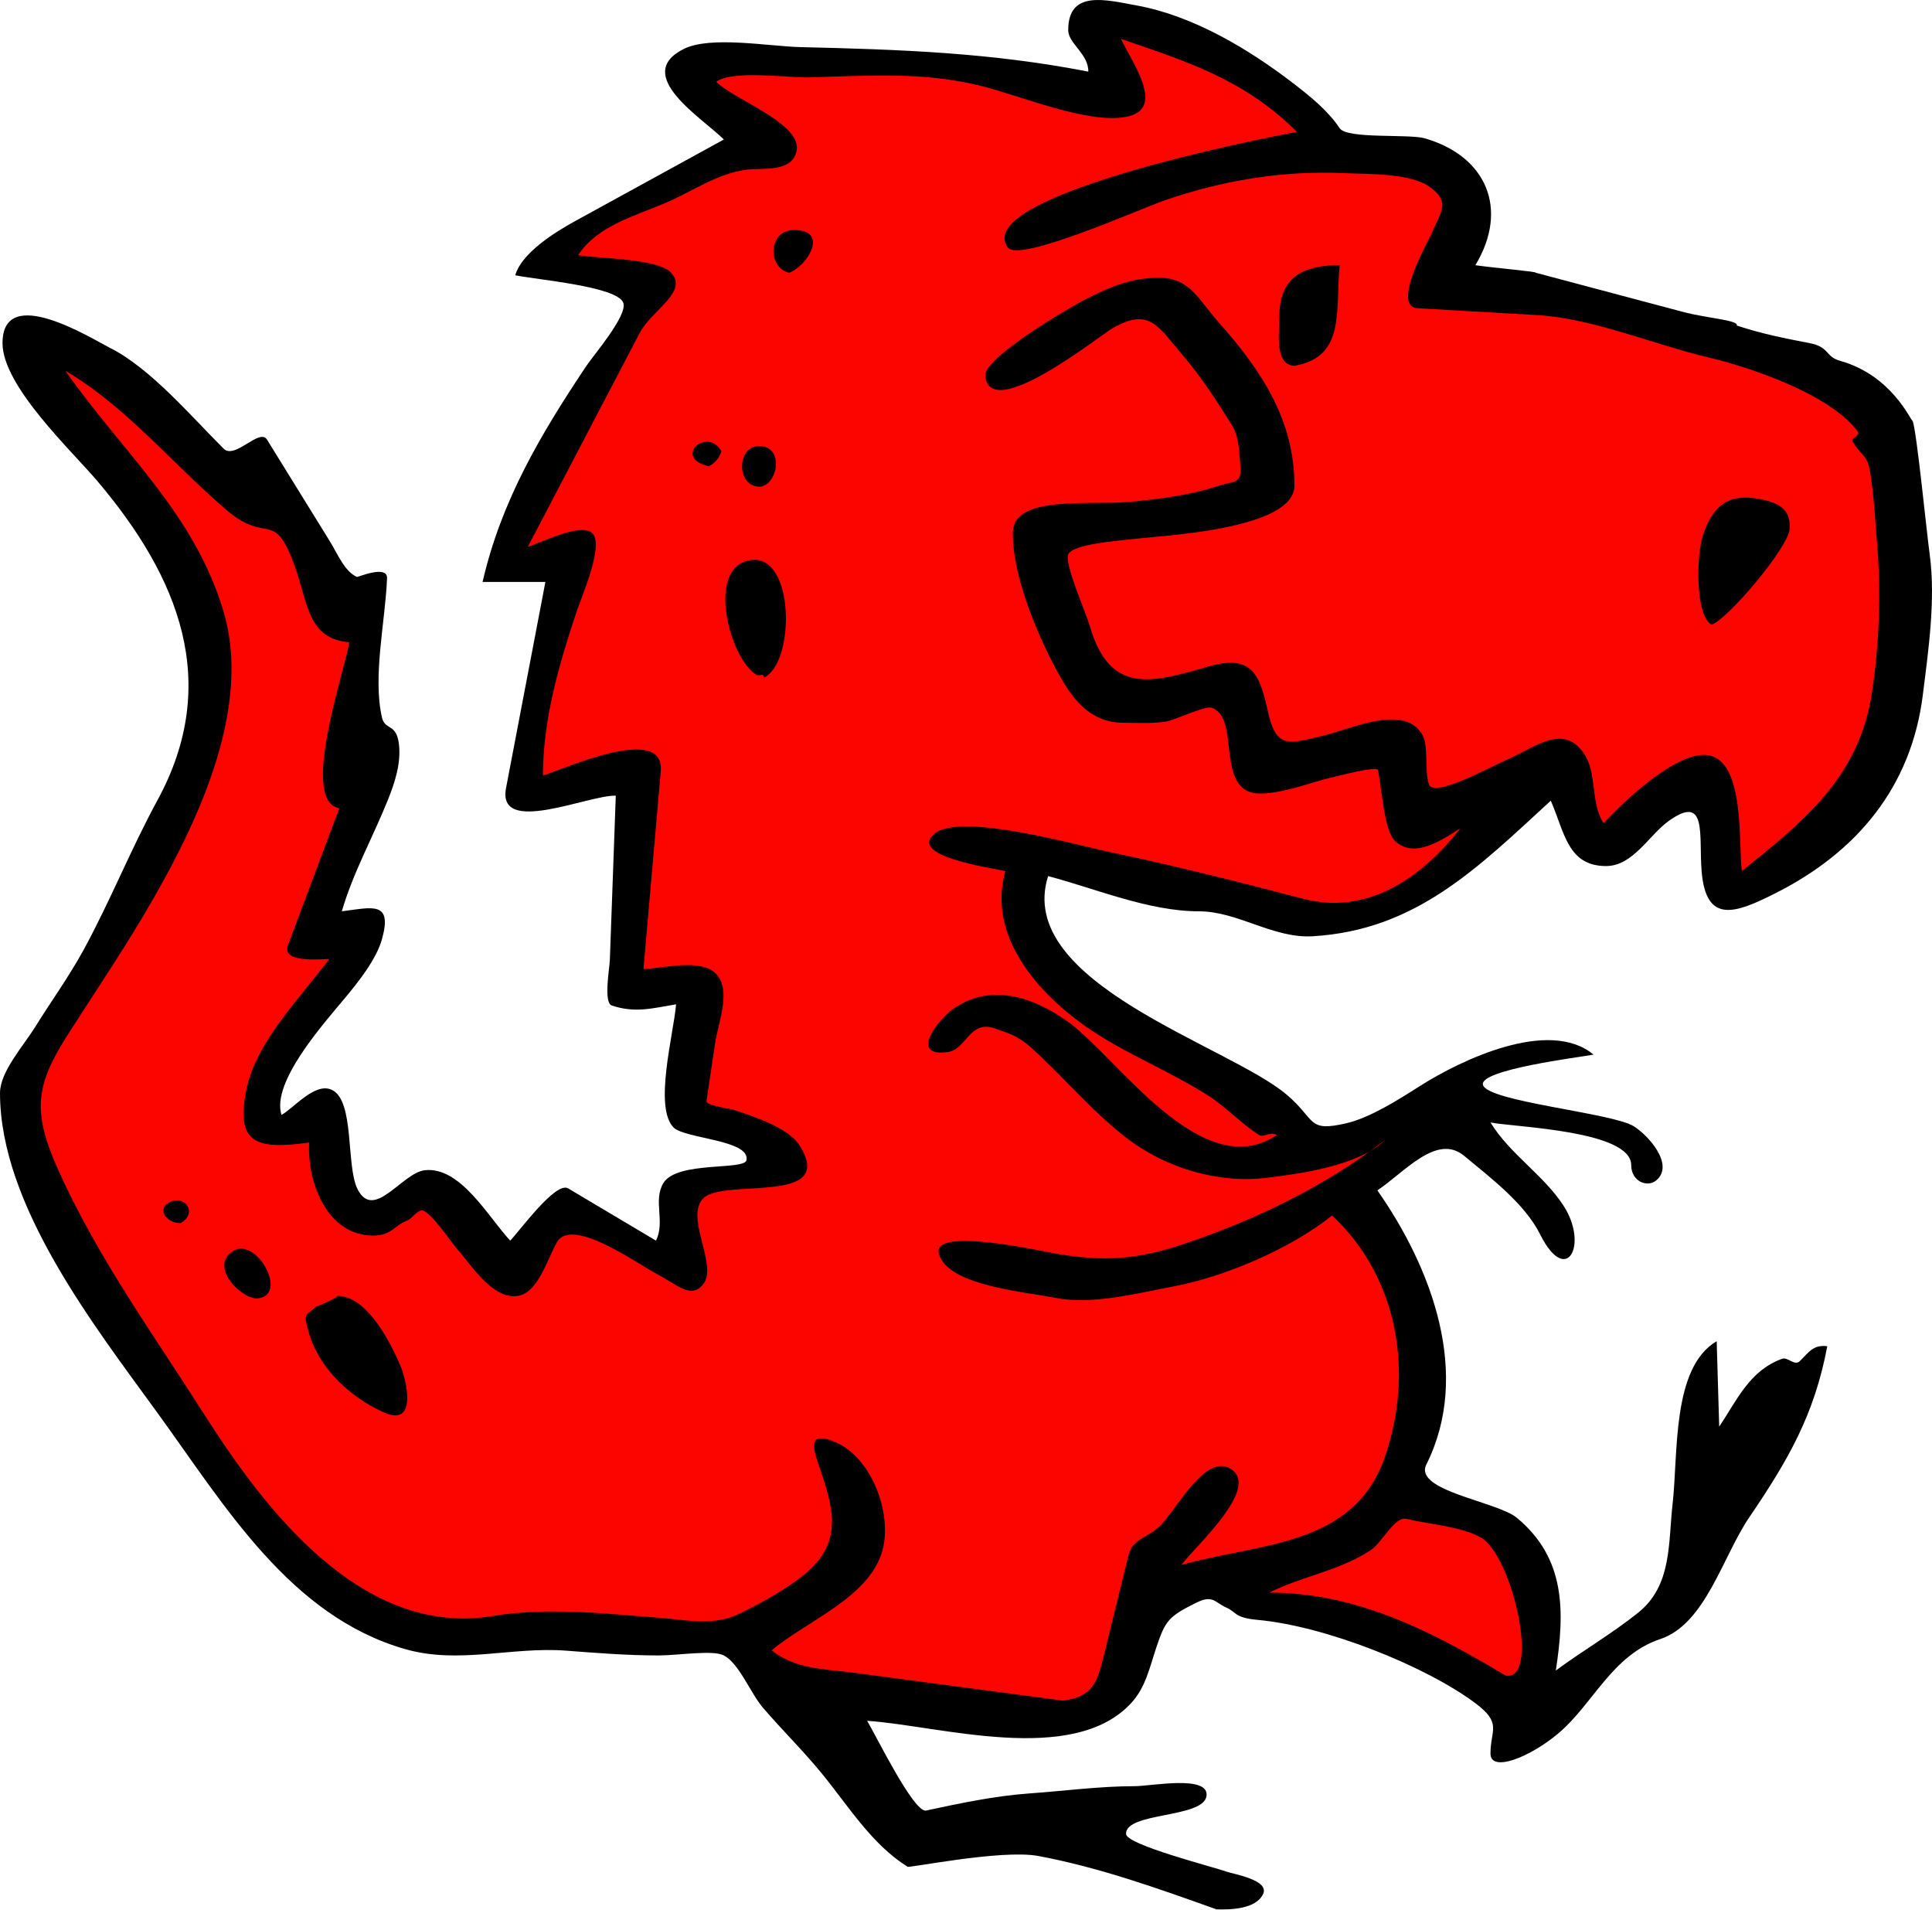
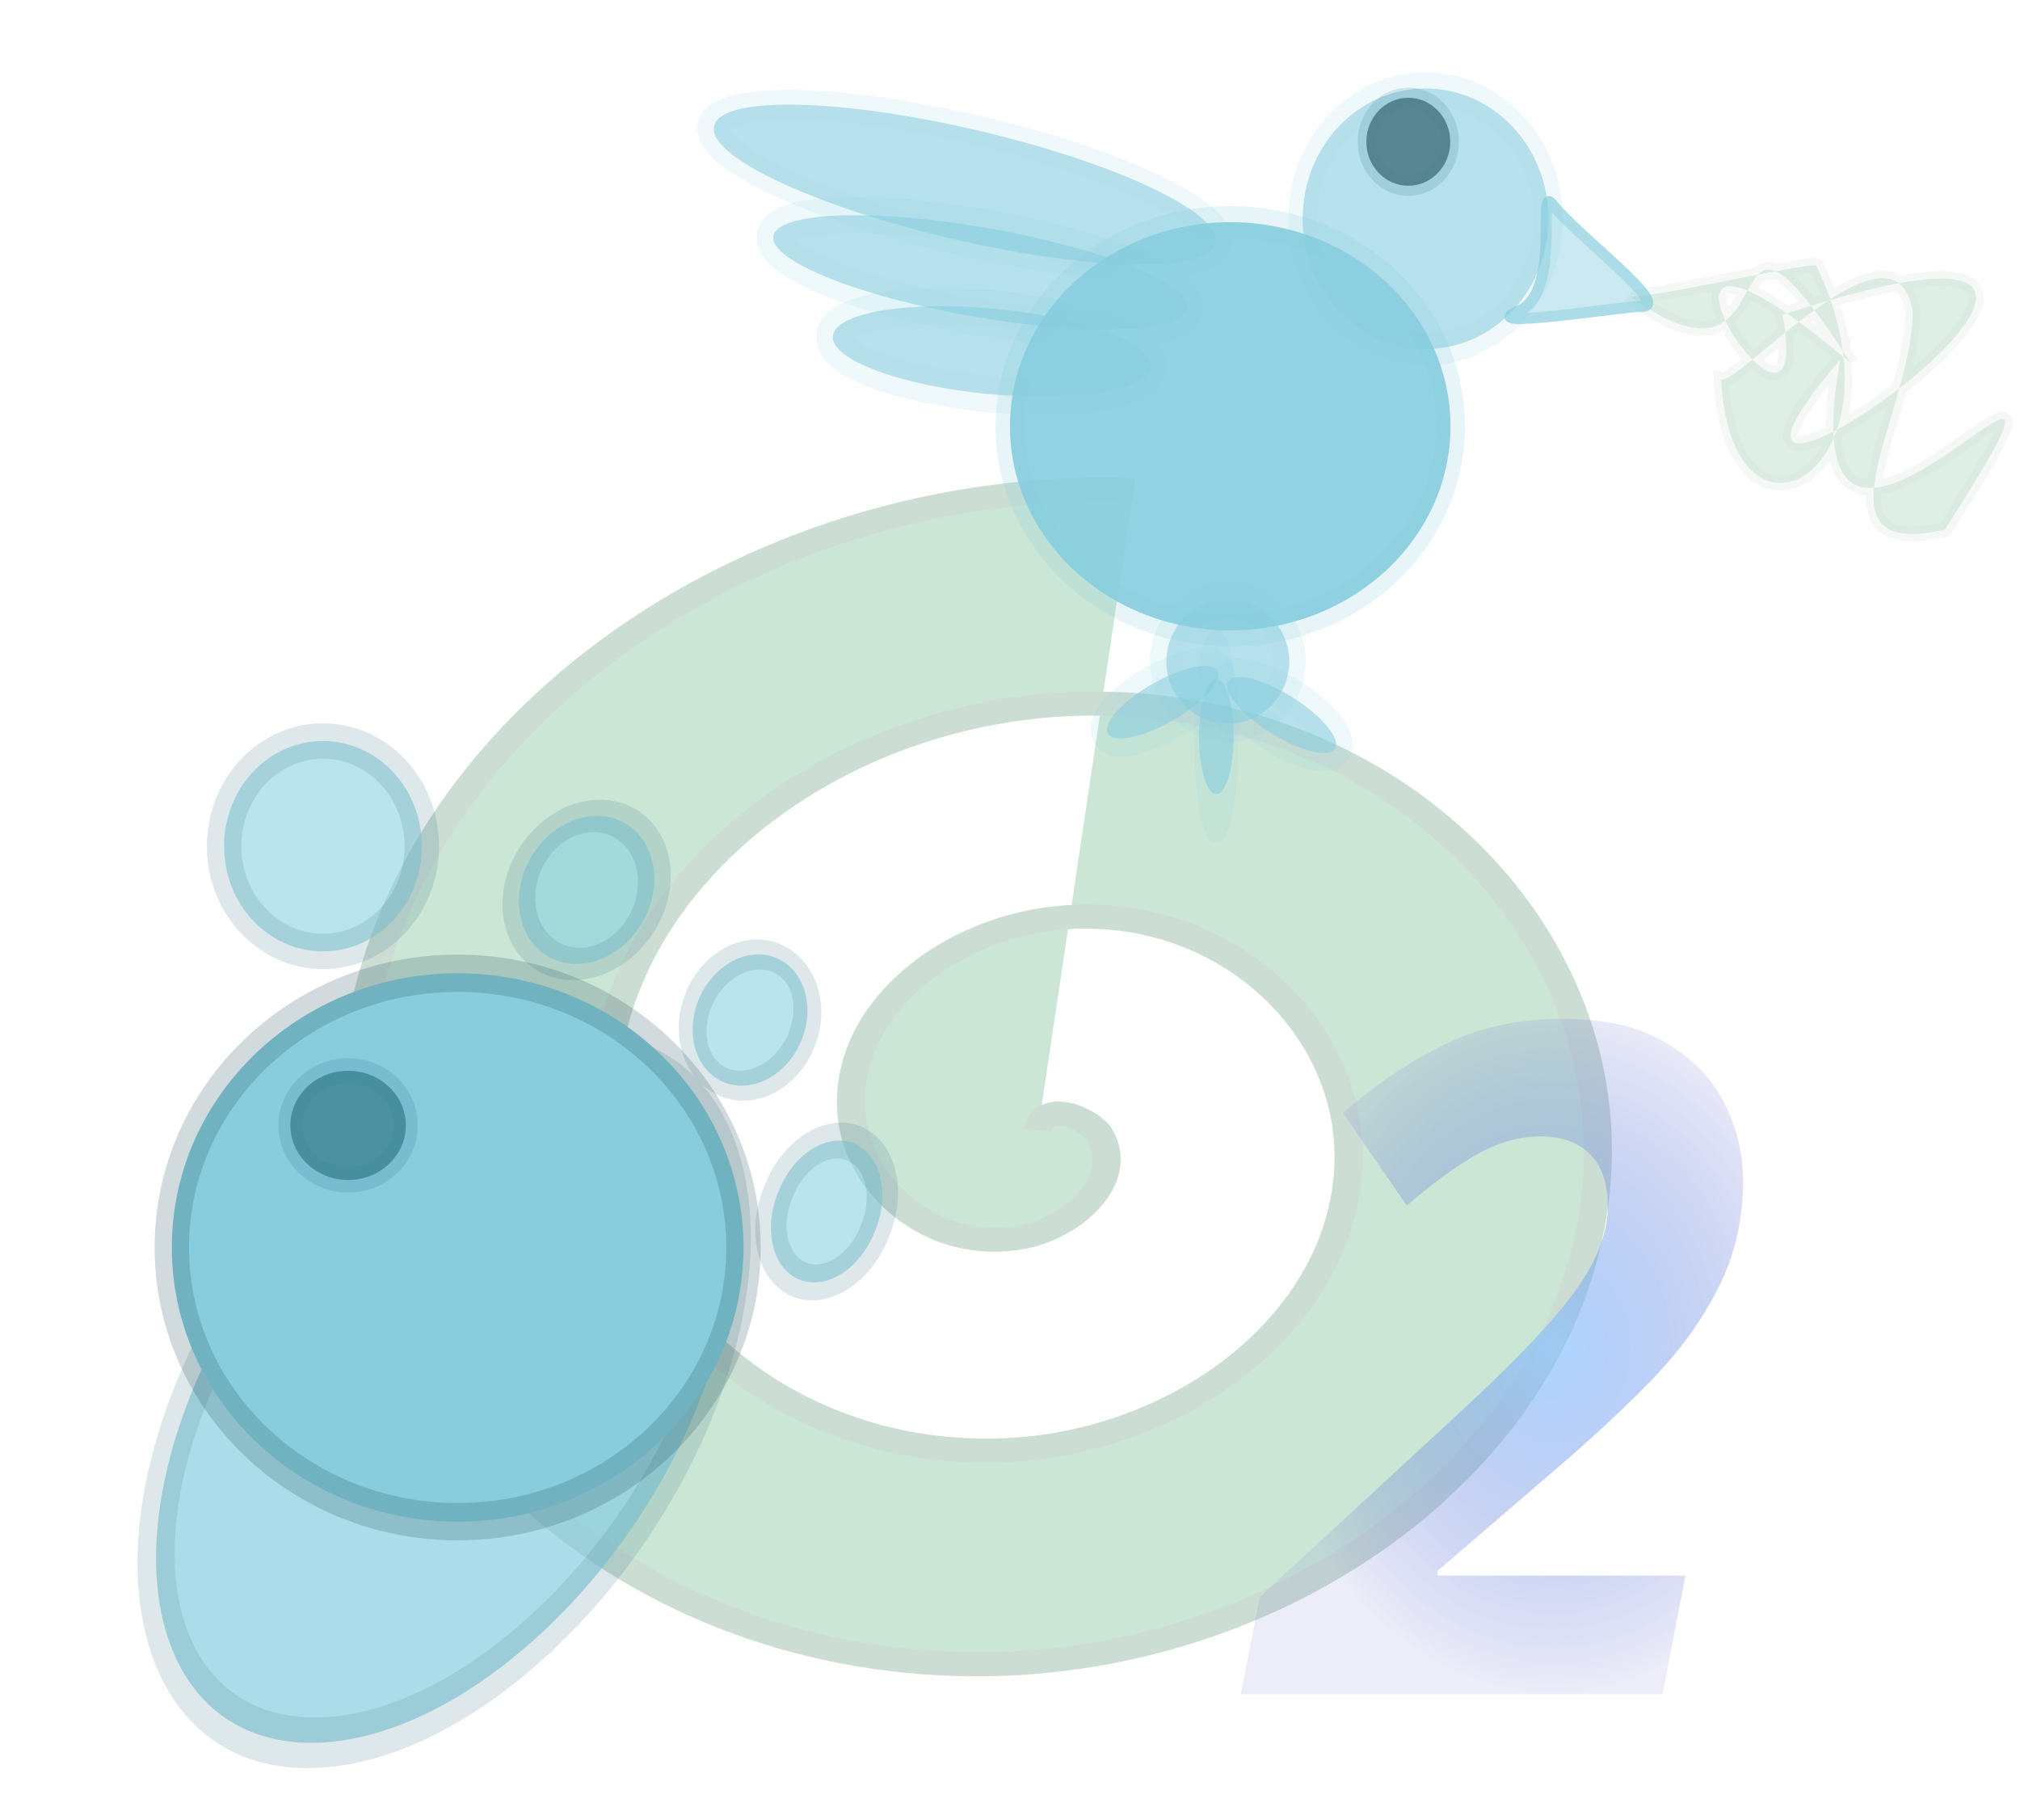
- <svg xmlns="http://www.w3.org/2000/svg" height="272.106" id="Layer_1" space="preserve" style="overflow:visible;enable-background:new 0 0 275.38 272.106;" version="1.1" viewBox="0 0 275.38 272.106" width="275.38">
-   <defs id="defs1456" />
-   <path d="M 173.4,272.095 C 165.058,269.116 156.737,266.126 148.015,264.491 C 142.682,263.492 128.994,266.355 129.333,266.003 C 124.272,262.835 120.953,257.408 117.152,252.749 C 114.502,249.5 111.486,246.556 108.754,243.367 C 106.975,241.291 105.365,237.064 103.179,235.91 C 101.617,235.086 96.678,235.91 93.866,235.91 C 89.462,235.91 85.125,235.569 80.735,235.231 C 72.926,234.63 65.421,237.206 57.747,235.007 C 41.385,230.32 32.107,214.677 22.571,201.517 C 13.491,188.987 0.001,171.818 0.001,155.759 C 0.001,152.726 3.352,149.027 5.016,146.345 C 7.326,142.624 9.855,139.152 11.957,135.291 C 15.734,128.357 18.664,120.973 22.437,114.05 C 31.594,97.246 25.472,82.258 13.907,68.59 C 10.201,64.21 0.359,55.025 0.359,48.899 C 0.359,40.262 13.124,48.295 15.63,49.549 C 21.357,52.412 27.02,59.082 31.883,63.944 C 33.472,65.533 37.006,60.944 38.056,62.643 C 41.036,67.465 44.017,72.287 46.998,77.109 C 48.134,78.947 49.098,81.42 50.874,82.217 C 50.991,82.27 55.238,80.442 55.167,82.393 C 54.949,88.383 53.081,96.473 54.455,102.28 C 54.891,104.121 56.529,103.02 56.869,106.102 C 57.167,108.795 56.295,111.474 55.306,113.946 C 53.186,119.25 50.313,124.373 48.723,129.866 C 53.071,129.322 55.965,128.351 54.454,133.807 C 53.65,136.709 51.092,139.92 49.186,142.205 C 46.114,145.893 38.653,154.215 40.123,158.884 C 41.88,157.917 44.886,154.192 47.288,155.303 C 50.584,156.828 49.296,166.128 50.95,169.433 C 53.28,174.092 57.301,167.133 60.544,166.766 C 65.621,166.191 69.565,173.397 72.724,176.798 C 74.167,175.286 79.224,168.307 80.983,169.353 C 85.157,171.834 89.331,174.317 93.504,176.798 C 94.852,174.06 93.035,171.019 94.579,168.558 C 96.538,165.436 106.112,166.806 106.4,165.333 C 106.967,162.429 97.604,162.285 96.012,160.676 C 93.163,157.796 96.007,147.368 96.368,143.122 C 92.891,143.701 90.516,144.393 87.201,143.29 C 85.993,142.888 86.884,137.958 86.924,136.837 C 87.207,129.02 87.489,121.203 87.772,113.386 C 83.825,113.28 70.817,119.178 72.129,112.302 C 73.999,102.512 75.868,92.723 77.738,82.933 C 74.753,82.933 71.767,82.933 68.782,82.933 C 71.453,71.366 76.99,62.017 83.537,52.203 C 84.56,50.669 89.474,44.952 88.847,43.167 C 88.013,40.793 76.412,39.862 73.442,39.226 C 74.362,36.01 79.184,33.037 81.999,31.493 C 89.058,27.622 96.117,23.751 103.176,19.88 C 100.13,16.834 90.076,10.689 97.445,6.983 C 101.262,5.063 109.553,6.606 114.141,6.715 C 128.331,7.053 141.231,7.496 155.124,10.208 C 155.166,7.671 152.258,6.2 152.258,4.296 C 152.258,-1.51 157.651,-0.016 162.033,0.781 C 170.095,2.246 178.1,7.05 184.502,11.999 C 186.844,13.81 189.301,15.794 190.95,18.269 C 192.001,19.847 200.779,19.055 203.065,19.709 C 211.788,22.204 215.16,29.712 210.295,37.794 C 213.204,38.209 219.217,38.714 218.895,38.868 C 225.883,40.726 232.872,42.583 239.86,44.441 C 243.332,45.364 247.845,45.617 247.557,46.392 C 251.153,47.591 254.595,48.253 257.946,48.899 C 260.799,49.449 260.148,50.821 262.245,51.407 C 269.683,53.485 272.311,59.922 272.634,60.006 C 273.228,61.759 274.544,75.213 275.068,79.151 C 275.912,85.498 274.859,92.737 274.069,99.056 C 272.44,112.085 264.744,121.448 252.931,127.358 C 247.393,130.129 243.157,131.766 242.542,124.134 C 242.127,118.987 243.377,113.075 237.884,116.968 C 235.076,118.958 232.774,123.417 228.927,123.417 C 223.454,123.417 223.015,118.633 221.045,114.103 C 210.633,123.649 201.852,132.556 187.105,133.422 C 181.442,133.755 176.436,129.866 170.89,129.866 C 163.752,129.866 156.27,126.666 149.395,124.85 C 144.539,140.093 175.156,148.966 183.429,156.019 C 187.643,159.611 186.282,161.368 191.901,160.071 C 195.294,159.289 199.432,156.647 202.37,154.778 C 208.165,151.09 220.778,145.011 227.137,150.288 C 225.157,150.662 210.866,152.42 211.373,154.586 C 211.938,156.993 229.793,158.574 232.868,160.497 C 235.005,161.834 238.681,165.984 236.094,168.199 C 234.825,169.285 232.51,168.371 232.51,166.051 C 232.51,161.1 216.022,160.648 212.447,159.96 C 215.252,164.513 219.95,167.373 222.837,171.782 C 226.48,177.346 223.296,183.439 219.533,175.923 C 217.304,171.472 212.446,167.841 208.706,164.723 C 204.792,161.46 200.224,167.036 196.327,169.634 C 204.036,180.643 209.774,195.779 203.313,208.683 C 201.414,212.476 213.381,213.939 216.23,216.313 C 223.163,222.09 223.055,229.59 221.762,238.061 C 225.637,235.188 229.689,232.867 233.479,229.834 C 238.353,225.936 237.765,219.929 238.411,214.253 C 239.218,207.171 238.267,194.905 244.691,191.129 C 244.81,195.19 244.929,199.249 245.048,203.31 C 247.629,199.438 249.394,195.31 254.005,193.636 C 254.837,193.334 255.788,194.719 256.546,193.961 C 257.92,192.587 258.495,191.611 260.453,191.845 C 258.624,201.594 254.872,208.092 249.347,216.206 C 245.54,221.796 243.099,231.427 236.65,233.575 C 229.767,235.868 227.079,242.84 222.12,247.016 C 218.055,250.441 212.446,252.647 212.446,249.883 C 212.446,246.51 214.15,245.595 210.296,242.717 C 203.257,237.461 189.05,231.735 179.229,230.838 C 175.918,230.536 176.283,229.749 174.83,229.104 C 173.128,228.347 172.888,227.208 170.477,228.414 C 166.588,230.357 166.116,230.878 164.797,234.836 C 163.84,237.709 163.274,240.498 161.215,242.718 C 152.878,251.708 133.936,245.917 123.598,245.226 C 124.765,247.135 130.254,258.386 132,258.012 C 136.809,256.982 141.774,255.927 146.688,255.577 C 151.667,255.223 156.747,254.541 161.736,254.541 C 164.054,254.541 172.454,252.873 171.963,255.974 C 171.463,259.124 160.435,258.215 160.498,261.348 C 160.529,262.887 172.87,266.02 174.829,266.72 C 175.831,267.078 181.04,267.914 180.023,269.947 C 178.966,272.063 175.43,272.155 173.4,272.095" id="path1431" style="fill-rule:evenodd" />
-   <path d="M 151.544,242.358 C 141.593,241.031 131.642,239.705 121.69,238.378 C 117.47,237.815 113.493,237.919 109.987,235.194 C 114.971,230.923 124.491,227.492 125.928,220.326 C 126.979,215.088 124.074,207.555 118.942,205.458 C 114.54,203.659 116.202,207.261 117.152,210.114 C 118.94,215.481 119.965,220.122 114.538,224.46 C 111.751,226.688 108.707,228.311 105.529,229.9 C 101.753,231.789 98.023,230.854 93.866,230.535 C 86.131,229.94 77.979,229.006 70.264,230.291 C 51.694,233.382 37.872,215.325 29.153,201.624 C 21.925,190.268 13.724,178.903 8.241,166.587 C 4.666,158.554 4.947,154.79 9.675,147.42 C 13.83,140.942 18.104,134.64 21.927,127.947 C 28.531,116.386 35.829,100.627 31.886,87.233 C 27.746,73.173 17.491,64.515 9.316,52.84 C 17.966,57.919 24.447,65.962 32.311,72.703 C 38.137,77.697 39.039,72.364 42.018,80.706 C 43.952,86.12 43.85,91.013 49.8,91.531 C 48.973,96.116 42.734,114.193 48.366,115.176 C 45.928,121.676 43.491,128.177 41.054,134.677 C 40.079,137.276 45.61,136.671 46.931,136.671 C 42.85,142.12 36.471,148.515 35.11,155.301 C 33.542,163.119 36.659,163.813 44.066,162.824 C 43.753,168.317 46.535,176.08 53.203,176.08 C 55.798,176.08 56.234,174.612 58.037,173.932 C 58.784,173.65 59.453,172.428 60.187,172.497 C 61.375,172.608 64.417,177.18 65.204,178.05 C 67.134,180.186 70.176,185.207 73.802,184.678 C 76.624,184.266 77.924,179.691 79.351,177.075 C 81.433,173.256 90.806,180.081 93.837,181.672 C 96.633,183.141 98.61,185.243 100.313,182.887 C 102.278,180.166 97.512,173.316 100.313,170.707 C 103.343,167.884 119.405,171.788 113.928,163.183 C 112.335,160.68 107.348,159.09 104.613,158.167 C 104.061,157.98 100.602,157.563 100.701,156.902 C 101.109,154.159 101.517,151.416 101.926,148.673 C 102.371,145.688 104.29,141.165 102.105,138.821 C 99.952,136.511 94.561,137.986 91.717,138.104 C 92.538,128.711 93.361,119.319 94.182,109.926 C 94.793,102.928 79.968,109.79 77.387,110.518 C 77.387,102.527 79.67,94.698 82.189,87.151 C 82.866,85.124 85.985,78.015 84.552,76.125 C 83.16,74.289 77.34,77.248 75.238,77.917 C 80.551,67.762 85.864,57.607 91.177,47.453 C 92.887,44.183 98.172,41.605 95.657,38.866 C 93.758,36.798 85.245,36.876 82.402,36.359 C 85.166,32.152 90.515,30.781 94.874,28.914 C 98.825,27.222 102.153,24.75 106.404,24.178 C 108.54,23.89 113.112,24.679 113.569,21.312 C 114.091,17.463 104.22,14.01 102.104,11.639 C 104.469,9.947 112.355,11.105 115.272,11.028 C 123.793,10.804 131.382,10.192 139.631,12.192 C 145.394,13.589 154.937,17.702 160.502,16.654 C 166.22,15.577 161.522,9.179 159.785,5.549 C 169.521,8.879 177.489,11.43 184.863,18.804 C 179.997,19.663 138.254,27.962 143.664,35.284 C 145.262,37.446 162.364,29.831 165.836,28.616 C 174.18,25.696 182.941,24.258 191.765,24.678 C 195.185,24.841 201.082,24.64 203.851,26.686 C 206.71,28.798 205.487,29.998 203.979,33.417 C 203.481,34.545 198.305,43.707 202.056,43.923 C 207.79,44.254 213.525,44.585 219.259,44.916 C 226.983,45.361 235.916,49.152 243.525,50.941 C 249.63,52.377 260.82,56.197 264.755,61.436 C 265.258,62.106 263.807,62.459 264.037,62.87 C 265.192,64.928 266.128,64.664 266.545,67.169 C 267.119,70.617 267.274,74.12 267.564,77.603 C 268.14,84.538 267.854,91.985 266.798,98.848 C 264.973,110.706 257.182,116.999 248.274,124.133 C 247.776,120.246 248.742,108.663 243.616,107.653 C 239.177,106.778 231.286,114.353 228.57,117.326 C 226.592,114.237 227.768,110.262 225.704,107.295 C 222.681,102.95 218.543,106.719 214.452,108.418 C 212.872,109.074 204.349,113.806 203.672,111.774 C 203.021,109.822 203.638,106.395 202.776,104.788 C 200.315,100.197 192.538,103.899 188.804,104.788 C 183.782,105.984 181.939,106.85 180.742,101.471 C 179.595,96.317 178.588,93.173 172.39,94.943 C 164.298,97.254 158.198,99.231 155.299,89.091 C 154.813,87.391 151.661,80.248 152.26,78.994 C 152.962,77.525 159.172,77.099 161.217,76.845 C 165.195,76.349 184.504,75.56 184.504,69.196 C 184.504,59.809 179.742,52.72 173.667,45.889 C 170.836,42.705 169.615,39.586 165.223,39.586 C 161.302,39.586 158.415,40.806 154.967,42.531 C 152.641,43.695 140.183,50.968 140.437,53.557 C 141.106,60.38 156.657,47.872 158.642,46.737 C 163.909,43.725 165.149,46.622 168.58,50.625 C 171.273,53.766 173.438,57.131 175.624,60.633 C 176.582,62.169 176.637,64.492 176.8,66.276 C 177.054,69.068 175.938,68.488 173.398,69.321 C 169.502,70.598 165.025,71.156 160.959,71.526 C 155.422,72.03 144.532,70.537 144.378,75.77 C 144.195,81.999 148.12,91.175 151.185,96.549 C 153.233,100.141 155.754,102.998 160.141,102.998 C 162.162,102.998 164.237,103.151 166.231,102.819 C 167.485,102.61 171.769,100.544 172.681,100.848 C 176.497,102.119 173.778,110.527 177.696,112.671 C 180.309,114.101 187.136,111.37 189.392,110.898 C 190.169,110.735 196.237,109.08 196.396,109.738 C 196.932,111.958 197.236,118.321 198.834,119.837 C 201.666,122.525 205.766,119.511 208.148,118.045 C 202.709,125.056 194.895,130.49 185.765,128.087 C 176.672,125.694 167.383,123.359 158.179,121.421 C 153.28,120.39 137.028,115.783 133.272,118.761 C 129.243,121.956 141.046,123.642 143.302,124.135 C 140.543,133.81 148.657,142.392 156.2,147.242 C 161.389,150.578 167.143,152.87 172.322,156.199 C 174.871,157.838 176.953,160.169 179.486,161.753 C 180.137,162.16 181.011,161.18 181.996,161.753 C 171.307,168.922 159.223,150.647 152.26,145.63 C 147.241,142.015 141.111,140.019 135.781,143.84 C 133.695,145.336 129.536,150.653 135.064,149.93 C 137.734,149.58 138.169,145.356 141.691,146.527 C 143.743,147.21 145.166,147.672 146.886,149.215 C 151.515,153.366 155.527,158.262 160.5,162.111 C 166.054,166.41 173.524,168.695 180.563,167.843 C 185.485,167.247 193.694,166.116 197.402,162.47 C 188.787,169.133 178.767,173.932 168.463,177.37 C 162.158,179.474 157.386,179.804 150.784,178.703 C 148.971,178.4 132.847,174.738 133.817,178.618 C 134.961,183.187 145.932,184.06 150.27,184.928 C 155.656,186.006 161.948,184.321 167.242,183.328 C 174.641,181.94 184.002,177.919 189.878,173.216 C 199.326,182.051 201.543,195.626 197.402,207.611 C 192.939,220.53 179.485,219.847 168.381,223.016 C 170.377,220.355 179.55,212.182 175.547,209.402 C 171.813,206.809 167.516,215.518 165.156,217.641 C 163.539,219.095 161.405,219.383 160.881,221.515 C 159.715,226.259 158.55,231.003 157.385,235.746 C 156.414,239.705 155.827,241.765 151.544,242.358" id="path1433" style="fill:#fc0400;fill-rule:evenodd;opacity:1;fill-opacity:1" />
-   <path d="M 214.599,238.775 C 204.137,232.499 193.377,226.954 180.922,226.954 C 185.624,224.593 190.94,223.858 195.412,220.877 C 197.062,219.776 198.766,216.009 200.55,216.455 C 203.69,217.24 208.197,217.499 211.016,219.072 C 215.662,221.664 219.572,239.699 214.599,238.775" id="path1435" style="fill:#fc0400;fill-rule:evenodd;fill-opacity:1" />
-   <path d="M 54.456,201.159 C 50.013,199.086 45.588,195.185 44.066,190.054 C 43.118,186.855 43.594,187.66 45.141,186.114 C 44.862,186.393 48.732,184.663 48.006,184.679 C 51.937,184.592 55.188,190.277 56.962,194.352 C 58.124,197.02 59.477,203.636 54.456,201.159" id="path1437" style="fill-rule:evenodd" />
-   <path d="M 36.542,185.038 C 34.09,184.904 29.763,180.302 33.32,178.229 C 36.658,176.285 41.291,184.813 36.542,185.038" id="path1439" style="fill-rule:evenodd" />
-   <path d="M 25.796,174.289 C 24.083,174.464 22.221,172.489 24.005,171.424 C 26.233,170.094 28.294,172.74 25.796,174.289" id="path1441" style="fill-rule:evenodd" />
-   <path d="M 107.837,96.189 C 103.951,93.838 100.499,80.627 107.094,79.802 C 113.303,79.026 113.34,94.451 108.912,96.548 C 108.778,95.852 108.439,96.355 107.837,96.189" id="path1443" style="fill-rule:evenodd" />
-   <path d="M 243.976,89.024 C 241.613,87.754 241.78,79.137 242.729,76.286 C 244.155,72.004 246.392,70.283 250.783,71.111 C 253.211,71.569 255.334,72.382 255.082,75.41 C 254.858,78.089 246.31,88.199 243.976,89.024" id="path1445" style="fill-rule:evenodd" />
-   <path d="M 107.837,69.32 C 104.866,68.836 105.079,63.215 108.553,63.588 C 112.039,63.961 110.589,69.891 107.837,69.32" id="path1447" style="fill-rule:evenodd" />
-   <path d="M 101.028,66.454 C 95.768,65.177 100.838,60.743 102.821,64.305 C 102.604,65.135 101.929,66.03 101.028,66.454" id="path1449" style="fill-rule:evenodd" />
-   <path d="M 184.505,52.124 C 181.652,52.02 182.355,47.52 182.355,45.137 C 182.355,39.229 186.063,37.793 190.953,37.793 C 190.313,44.191 191.859,50.889 184.505,52.124" id="path1451" style="fill-rule:evenodd" />
-   <path d="M 112.493,38.867 C 109.372,38.187 109.428,32.751 113.212,32.778 C 118.24,32.813 115.076,37.904 112.493,38.867" id="path1453" style="fill-rule:evenodd" />
+ <svg xmlns="http://www.w3.org/2000/svg" xmlns:xlink="http://www.w3.org/1999/xlink" version="1.0" x="0" y="0" width="65.69" height="59.15" id="svg1">
+   <defs id="defs3">
+     <linearGradient id="linearGradient3350">
+       <stop style="stop-color:#8ac3ff;stop-opacity:0.993;" offset="0" id="stop3352" />
+       <stop style="stop-color:#575eca;stop-opacity:0.163;" offset="1" id="stop3354" />
+     </linearGradient>
+     <linearGradient id="linearGradient3614">
+       <stop id="stop3616" offset="0" style="stop-color:#ff0066;stop-opacity:1;" />
+       <stop style="stop-color:#48000e;stop-opacity:0.925;" offset="0.25" id="stop3622" />
+       <stop style="stop-color:#490000;stop-opacity:0.855;" offset="0.5" id="stop3618" />
+       <stop id="stop3620" offset="1" style="stop-color:#2a0000;stop-opacity:0.826;" />
+     </linearGradient>
+     <linearGradient id="linearGradient3472">
+       <stop style="stop-color:#000000;stop-opacity:1;" offset="0" id="stop3474" />
+       <stop style="stop-color:#7a2624;stop-opacity:0.894;" offset="1" id="stop3476" />
+     </linearGradient>
+     <linearGradient id="linearGradient3462">
+       <stop style="stop-color:#ff0066;stop-opacity:1;" offset="0" id="stop3464" />
+       <stop id="stop3470" offset="0.5" style="stop-color:#490000;stop-opacity:0.855;" />
+       <stop style="stop-color:#2a0000;stop-opacity:0.826;" offset="1" id="stop3466" />
+     </linearGradient>
+     <linearGradient id="linearGradient3293">
+       <stop id="stop3295" offset="0" style="stop-color:#8f3a3d;stop-opacity:0.521;" />
+       <stop id="stop3297" offset="1" style="stop-color:#b50faa;stop-opacity:1;" />
+     </linearGradient>
+     <linearGradient id="linearGradient3283">
+       <stop style="stop-color:#a50000;stop-opacity:1;" offset="0" id="stop3285" />
+       <stop style="stop-color:#a50000;stop-opacity:0;" offset="1" id="stop3287" />
+     </linearGradient>
+     <linearGradient id="linearGradient1553">
+       <stop style="stop-color:#ffffff;stop-opacity:1;" offset="0" id="stop1554" />
+       <stop style="stop-color:#d9cce6;stop-opacity:1;" offset="1" id="stop1555" />
+     </linearGradient>
+     <linearGradient id="linearGradient570">
+       <stop style="stop-color:#ffffff;stop-opacity:1;" offset="0" id="stop571" />
+       <stop style="stop-color:#ffffff;stop-opacity:0;" offset="1" id="stop572" />
+     </linearGradient>
+     <linearGradient id="linearGradient563">
+       <stop style="stop-color:#d9cce6;stop-opacity:1;" offset="0" id="stop564" />
+       <stop style="stop-color:#73667f;stop-opacity:1;" offset="1" id="stop565" />
+     </linearGradient>
+     <linearGradient x1="20.952" y1="30.451" x2="566.199" y2="548.2" id="linearGradient566" xlink:href="#linearGradient3293" gradientUnits="userSpaceOnUse" />
+     <linearGradient x1="5.801" y1="7.015" x2="41.035" y2="42.602" id="linearGradient569" xlink:href="#linearGradient570" gradientTransform="matrix(1.086809,0,0,0.9201249,6.897048,-0.6183867)" gradientUnits="userSpaceOnUse" />
+     <linearGradient x1="0.007" y1="0.021" x2="0.96" y2="0.947" id="linearGradient573" xlink:href="#linearGradient570" />
+     <linearGradient x1="0.98" y1="0.977" x2="0.007" y2="0.008" id="linearGradient575" xlink:href="#linearGradient563" />
+     <linearGradient x1="-0.007" y1="0.008" x2="0.921" y2="0.922" id="linearGradient578" xlink:href="#linearGradient570" />
+     <linearGradient xlink:href="#linearGradient3283" id="linearGradient3289" x1="-5.936" y1="28.321" x2="50.757" y2="28.321" gradientUnits="userSpaceOnUse" />
+     <radialGradient xlink:href="#linearGradient3283" id="radialGradient3291" cx="22.41" cy="28.321" fx="22.41" fy="28.321" r="28.347" gradientTransform="matrix(1,0,0,1.008053,0,-0.22808)" gradientUnits="userSpaceOnUse" />
+     <radialGradient xlink:href="#linearGradient3283" id="radialGradient3948" gradientUnits="userSpaceOnUse" gradientTransform="matrix(1,0,0,1.008053,-0.9609327,0.6443341)" cx="22.41" cy="28.321" fx="22.41" fy="28.321" r="28.347" />
+     <linearGradient xlink:href="#linearGradient3283" id="linearGradient3950" gradientUnits="userSpaceOnUse" x1="-5.936" y1="28.321" x2="50.757" y2="28.321" gradientTransform="translate(-0.9609327,0.8724141)" />
+     <radialGradient xlink:href="#linearGradient3472" id="radialGradient3702" gradientUnits="userSpaceOnUse" gradientTransform="matrix(1,0,0,0.7302838,-1.29561,37.04234)" cx="27.165" cy="30.591" fx="27.165" fy="30.591" r="32.804" />
+     <radialGradient xlink:href="#linearGradient3462" id="radialGradient3740" gradientUnits="userSpaceOnUse" gradientTransform="matrix(1,0,0,0.2347961,-29.94299,-3.402027)" cx="27.71" cy="33.18" fx="27.71" fy="33.18" r="22.666" />
+     <linearGradient xlink:href="#linearGradient3614" id="linearGradient3762" gradientUnits="userSpaceOnUse" gradientTransform="translate(-5.182441,17.85063)" x1="4.56" y1="5.66" x2="52.678" y2="5.66" />
+     <radialGradient xlink:href="#linearGradient3350" id="radialGradient3356" cx="59.025" cy="44.691" fx="59.025" fy="44.691" r="6.323" gradientTransform="matrix(1.486594,0,0,1.744883,-36.23713,-35.00633)" gradientUnits="userSpaceOnUse" />
+   </defs>
+   <g id="layer5">
+     <path style="opacity:0.2;fill:#008033;fill-rule:evenodd;stroke:#005522;stroke-width:1px;stroke-linecap:butt;stroke-linejoin:miter;stroke-opacity:1" id="path3342" d="M 43.631,15.675 C 44.368,16.796 42.483,17.222 41.768,16.9 C 39.828,16.028 40.039,13.357 41.181,11.948 C 43.224,9.428 47.08,9.881 49.222,12 C 52.365,15.11 51.645,20.29 48.531,23.129 C 44.381,26.914 37.838,25.917 34.313,21.8 C 29.877,16.62 31.158,8.698 36.281,4.494 C 42.486,-0.599 51.796,0.968 56.676,7.1 C 62.428,14.327 60.574,25.029 53.431,30.584 C 45.184,36.997 33.086,34.855 26.859,26.7 C 19.784,17.434 22.214,3.938 31.381,-2.961 C 41.665,-10.699 56.562,-7.98 64.131,2.2 C 72.533,13.502 69.525,29.799 58.331,38.038" transform="matrix(-0.6931591,-0.4896998,0.5945715,-0.6090042,54.67802,67.66765)" />
+   </g>
+   <g id="layer1">
+     <path style="opacity:0.763;fill:#87cdde;fill-opacity:0.902;fill-rule:evenodd;stroke:#216778;stroke-width:1pt;stroke-linecap:butt;stroke-linejoin:miter;marker:none;marker-start:none;marker-mid:none;marker-end:none;stroke-miterlimit:4;stroke-dasharray:none;stroke-dashoffset:0;stroke-opacity:0.197;visibility:visible;display:inline;overflow:visible;enable-background:accumulate" id="path3271" d="M 39.409,47.187 A 7.741,10.869 0 1 1 23.927,47.187 A 7.741,10.869 0 1 1 39.409,47.187 z" transform="matrix(0.3961405,0.989383,-0.8141829,0.7441256,40.31747,-20.91853)" />
+     <path style="fill:#87cdde;fill-opacity:1;fill-rule:evenodd;stroke:#164450;stroke-width:1pt;stroke-linecap:butt;stroke-linejoin:miter;marker:none;marker-start:none;marker-mid:none;marker-end:none;stroke-miterlimit:4;stroke-dasharray:none;stroke-dashoffset:0;stroke-opacity:0.197;visibility:visible;display:inline;overflow:visible;enable-background:accumulate" id="path2467" d="M 43.889,35.662 A 11.073,9.798 0 1 1 21.743,35.662 A 11.073,9.798 0 1 1 43.889,35.662 z" transform="matrix(0.8394334,0,0,0.9099233,-12.66364,8.109198)" />
+     <path style="opacity:0.763;fill:#216778;fill-opacity:0.765;fill-rule:evenodd;stroke:#216778;stroke-width:1pt;stroke-linecap:butt;stroke-linejoin:miter;marker:none;marker-start:none;marker-mid:none;marker-end:none;stroke-miterlimit:4;stroke-dasharray:none;stroke-dashoffset:0;stroke-opacity:0.197;visibility:visible;display:inline;overflow:visible;enable-background:accumulate" id="path3239" d="M 32.346,33.716 A 3.221,2.886 0 1 1 25.904,33.716 A 3.221,2.886 0 1 1 32.346,33.716 z" transform="matrix(0.5830353,0,0,0.6152614,-5.660564,15.84545)" />
+     <path style="opacity:0.763;fill:#87cedf;fill-opacity:0.765;fill-rule:evenodd;stroke:#216778;stroke-width:1pt;stroke-linecap:butt;stroke-linejoin:miter;marker:none;marker-start:none;marker-mid:none;marker-end:none;stroke-miterlimit:4;stroke-dasharray:none;stroke-dashoffset:0;stroke-opacity:0.197;visibility:visible;display:inline;overflow:visible;enable-background:accumulate" id="path3241" d="M 32.212,21.099 A 3.825,3.959 0 1 1 24.562,21.099 A 3.825,3.959 0 1 1 32.212,21.099 z" transform="matrix(0.8406434,0,0,0.863987,-13.36066,9.283525)" />
+     <path style="opacity:0.763;fill:#87cedf;fill-opacity:0.765;fill-rule:evenodd;stroke:#216778;stroke-width:1pt;stroke-linecap:butt;stroke-linejoin:miter;marker:none;marker-start:none;marker-mid:none;marker-end:none;stroke-miterlimit:4;stroke-dasharray:none;stroke-dashoffset:0;stroke-opacity:0.197;visibility:visible;display:inline;overflow:visible;enable-background:accumulate" id="path3243" d="M 40.265,21.435 A 2.751,3.087 0 1 1 34.762,21.435 A 2.751,3.087 0 1 1 40.265,21.435 z" transform="matrix(0.7900637,-0.2699878,0.1161773,0.7414543,-13.05185,23.16865)" />
+     <path style="opacity:0.763;fill:#87cedf;fill-opacity:0.765;fill-rule:evenodd;stroke:#216778;stroke-width:1pt;stroke-linecap:butt;stroke-linejoin:miter;marker:none;marker-start:none;marker-mid:none;marker-end:none;stroke-miterlimit:4;stroke-dasharray:none;stroke-dashoffset:0;stroke-opacity:0.197;visibility:visible;display:inline;overflow:visible;enable-background:accumulate" id="path3245" d="M 47.782,26.938 A 2.483,3.221 0 1 1 42.815,26.938 A 2.483,3.221 0 1 1 47.782,26.938 z" transform="matrix(0.549849,0.4883797,-0.3951092,0.5446771,10.12658,-3.629835)" />
+     <path style="opacity:0.763;fill:#87cedf;fill-opacity:0.765;fill-rule:evenodd;stroke:#216778;stroke-width:1pt;stroke-linecap:butt;stroke-linejoin:miter;marker:none;marker-start:none;marker-mid:none;marker-end:none;stroke-miterlimit:4;stroke-dasharray:none;stroke-dashoffset:0;stroke-opacity:0.197;visibility:visible;display:inline;overflow:visible;enable-background:accumulate" id="path3247" d="M 52.076,35.192 A 2.282,2.617 0 1 1 47.513,35.192 A 2.282,2.617 0 1 1 52.076,35.192 z" transform="matrix(0.6831104,0.2923054,-0.3397628,0.8254144,4.823761,-4.213787)" />
+     <path style="opacity:0.2;fill:#008033;fill-opacity:0.631;fill-rule:evenodd;stroke:#005522;stroke-width:0.488;stroke-linecap:butt;stroke-linejoin:miter;marker:none;marker-start:none;marker-mid:none;marker-end:none;stroke-miterlimit:4;stroke-dasharray:none;stroke-dashoffset:0;stroke-opacity:0.197;visibility:visible;display:inline;overflow:visible;enable-background:accumulate" id="path3344" d="M 59.839,11.703 C 52.317,20.443 74.515,4.792 57.97,10.239 C 59.125,16.54 51.338,4.358 60.181,11.8 C 55.344,4.258 58.549,13.662 52.982,9.621 C 53.18,9.818 58.835,8.512 59.067,8.636 C 62.229,15.273 56.295,18.678 55.973,12.339 C 56.564,12.518 61.633,6.7 62.206,10.128 C 62.161,13.493 58.754,18.245 63.246,17.22 C 69.742,7.079 57.876,22.78 59.839,11.703 z" />
+     <text xml:space="preserve" style="font-size:29.732px;font-style:italic;font-variant:normal;font-weight:bold;font-stretch:normal;text-align:start;line-height:100%;writing-mode:lr-tb;text-anchor:start;opacity:0.7;fill:url(#radialGradient3356);fill-opacity:1;stroke:none;stroke-width:1px;stroke-linecap:butt;stroke-linejoin:miter;stroke-opacity:1;font-family:Sans;-inkscape-font-specification:Sans Bold Italic" x="41.876" y="54.007" id="text3346" transform="scale(0.9804528,1.019937)">
+       <tspan id="tspan3348" x="41.876" y="54.007" style="fill:url(#radialGradient3356);fill-opacity:1">2</tspan>
+     </text>
+   </g>
+   <g id="layer4">
+     <path style="opacity:1;fill:#87cdde;fill-opacity:0.902;fill-rule:evenodd;stroke:#87cdde;stroke-width:1pt;stroke-linecap:butt;stroke-linejoin:miter;marker:none;marker-start:none;marker-mid:none;marker-end:none;stroke-miterlimit:4;stroke-dasharray:none;stroke-dashoffset:0;stroke-opacity:0.197;visibility:visible;display:inline;overflow:visible;enable-background:accumulate" id="path3274" d="M 56.142,22.869 A 10.165,8.445 0 1 1 35.812,22.869 A 10.165,8.445 0 1 1 56.142,22.869 z" transform="matrix(0.70463,0,0,0.7856956,7.609395,-4.108904)" />
+     <path style="opacity:0.667;fill:#87cdde;fill-opacity:0.902;fill-rule:evenodd;stroke:#87cdde;stroke-width:1pt;stroke-linecap:butt;stroke-linejoin:miter;marker:none;marker-start:none;marker-mid:none;marker-end:none;stroke-miterlimit:4;stroke-dasharray:none;stroke-dashoffset:0;stroke-opacity:0.197;visibility:visible;display:inline;overflow:visible;enable-background:accumulate" id="path3276" d="M 48.323,15.362 A 10.4,2.502 0 1 1 27.524,15.362 A 10.4,2.502 0 1 1 48.323,15.362 z" transform="matrix(0.7831754,0.1835814,-0.1737656,0.6946005,4.342499,-11.6326)" />
+     <path style="opacity:0.667;fill:#87cdde;fill-opacity:0.902;fill-rule:evenodd;stroke:#87cdde;stroke-width:1pt;stroke-linecap:butt;stroke-linejoin:miter;marker:none;marker-start:none;marker-mid:none;marker-end:none;stroke-miterlimit:4;stroke-dasharray:none;stroke-dashoffset:0;stroke-opacity:0.197;visibility:visible;display:inline;overflow:visible;enable-background:accumulate" id="path3278" d="M 46.759,21.383 A 8.523,1.642 0 1 1 29.713,21.383 A 8.523,1.642 0 1 1 46.759,21.383 z" transform="matrix(0.7890773,0.1366633,-0.1226912,0.8789373,4.325483,-15.1682)" />
+     <path style="opacity:0.667;fill:#87cdde;fill-opacity:0.902;fill-rule:evenodd;stroke:#87cdde;stroke-width:1pt;stroke-linecap:butt;stroke-linejoin:miter;marker:none;marker-start:none;marker-mid:none;marker-end:none;stroke-miterlimit:4;stroke-dasharray:none;stroke-dashoffset:0;stroke-opacity:0.197;visibility:visible;display:inline;overflow:visible;enable-background:accumulate" id="path3280" d="M 47.228,27.404 A 6.49,1.564 0 1 1 34.248,27.404 A 6.49,1.564 0 1 1 47.228,27.404 z" transform="matrix(0.7956593,7.5730094e-2,-6.7987666e-2,0.8862689,1.697203,-15.94725)" />
+     <path style="opacity:0.667;fill:#87cdde;fill-opacity:0.902;fill-rule:evenodd;stroke:#87cdde;stroke-width:1pt;stroke-linecap:butt;stroke-linejoin:miter;marker:none;marker-start:none;marker-mid:none;marker-end:none;stroke-miterlimit:4;stroke-dasharray:none;stroke-dashoffset:0;stroke-opacity:0.197;visibility:visible;display:inline;overflow:visible;enable-background:accumulate" id="path3282" d="M 48.479,32.174 A 2.502,2.268 0 1 1 43.475,32.174 A 2.502,2.268 0 1 1 48.479,32.174 z" transform="matrix(0.7985588,0,0,0.8894986,3.212647,-7.108299)" />
+     <path style="opacity:0.667;fill:#87cdde;fill-opacity:0.902;fill-rule:evenodd;stroke:#87cdde;stroke-width:1pt;stroke-linecap:butt;stroke-linejoin:miter;marker:none;marker-start:none;marker-mid:none;marker-end:none;stroke-miterlimit:4;stroke-dasharray:none;stroke-dashoffset:0;stroke-opacity:0.197;visibility:visible;display:inline;overflow:visible;enable-background:accumulate" id="path3284" d="M 45.977,34.441 A 2.502,0.782 0 1 1 40.973,34.441 A 2.502,0.782 0 1 1 45.977,34.441 z" transform="matrix(0.713508,-0.3994506,0.3586119,0.7947622,-5.565724,12.82507)" />
+     <path style="opacity:0.667;fill:#87cdde;fill-opacity:0.902;fill-rule:evenodd;stroke:#87cdde;stroke-width:1pt;stroke-linecap:butt;stroke-linejoin:miter;marker:none;marker-start:none;marker-mid:none;marker-end:none;stroke-miterlimit:4;stroke-dasharray:none;stroke-dashoffset:0;stroke-opacity:0.197;visibility:visible;display:inline;overflow:visible;enable-background:accumulate" id="path3286" d="M 45.977,34.441 A 2.502,0.782 0 1 1 40.973,34.441 A 2.502,0.782 0 1 1 45.977,34.441 z" transform="matrix(0.2250515,0,0,2.403274,29.76924,-58.82738)" />
+     <path style="opacity:0.667;fill:#87cdde;fill-opacity:0.902;fill-rule:evenodd;stroke:#87cdde;stroke-width:1pt;stroke-linecap:butt;stroke-linejoin:miter;marker:none;marker-start:none;marker-mid:none;marker-end:none;stroke-miterlimit:4;stroke-dasharray:none;stroke-dashoffset:0;stroke-opacity:0.197;visibility:visible;display:inline;overflow:visible;enable-background:accumulate" id="path3288" d="M 45.977,34.441 A 2.502,0.782 0 1 1 40.973,34.441 A 2.502,0.782 0 1 1 45.977,34.441 z" transform="matrix(0.6990505,0.4299989,-0.3860371,0.7786583,24.58083,-22.26315)" />
+     <path style="opacity:0.667;fill:#87cdde;fill-opacity:0.902;fill-rule:evenodd;stroke:#87cdde;stroke-width:1pt;stroke-linecap:butt;stroke-linejoin:miter;marker:none;marker-start:none;marker-mid:none;marker-end:none;stroke-miterlimit:4;stroke-dasharray:none;stroke-dashoffset:0;stroke-opacity:0.197;visibility:visible;display:inline;overflow:visible;enable-background:accumulate" id="path3290" d="M 60.521,15.284 A 5.708,5.395 0 1 1 49.105,15.284 A 5.708,5.395 0 1 1 60.521,15.284 z" transform="matrix(0.7000665,0,0,0.7852966,7.985734,-4.890116)" />
+     <path style="opacity:0.7;fill:#88cede;fill-opacity:0.631;fill-rule:evenodd;stroke:#87cdde;stroke-width:0.356;stroke-linecap:butt;stroke-linejoin:miter;stroke-miterlimit:4;stroke-dasharray:none;stroke-opacity:1" d="M 50.458,6.617 C 49.998,6.022 50.786,9.518 49.392,10.107 C 47.879,10.746 52.725,9.962 53.391,9.962 C 54.388,9.962 51.251,7.642 50.458,6.617 z" id="path3296" />
+     <path style="opacity:0.763;fill:#164450;fill-opacity:0.765;fill-rule:evenodd;stroke:#216778;stroke-width:1pt;stroke-linecap:butt;stroke-linejoin:miter;marker:none;marker-start:none;marker-mid:none;marker-end:none;stroke-miterlimit:4;stroke-dasharray:none;stroke-dashoffset:0;stroke-opacity:0.197;visibility:visible;display:inline;overflow:visible;enable-background:accumulate" id="path3298" d="M 32.346,33.716 A 3.221,2.886 0 1 1 25.904,33.716 A 3.221,2.886 0 1 1 32.346,33.716 z" transform="matrix(0.4234594,0,0,0.4954067,33.46406,-12.09391)" />
+   </g>
</svg>
